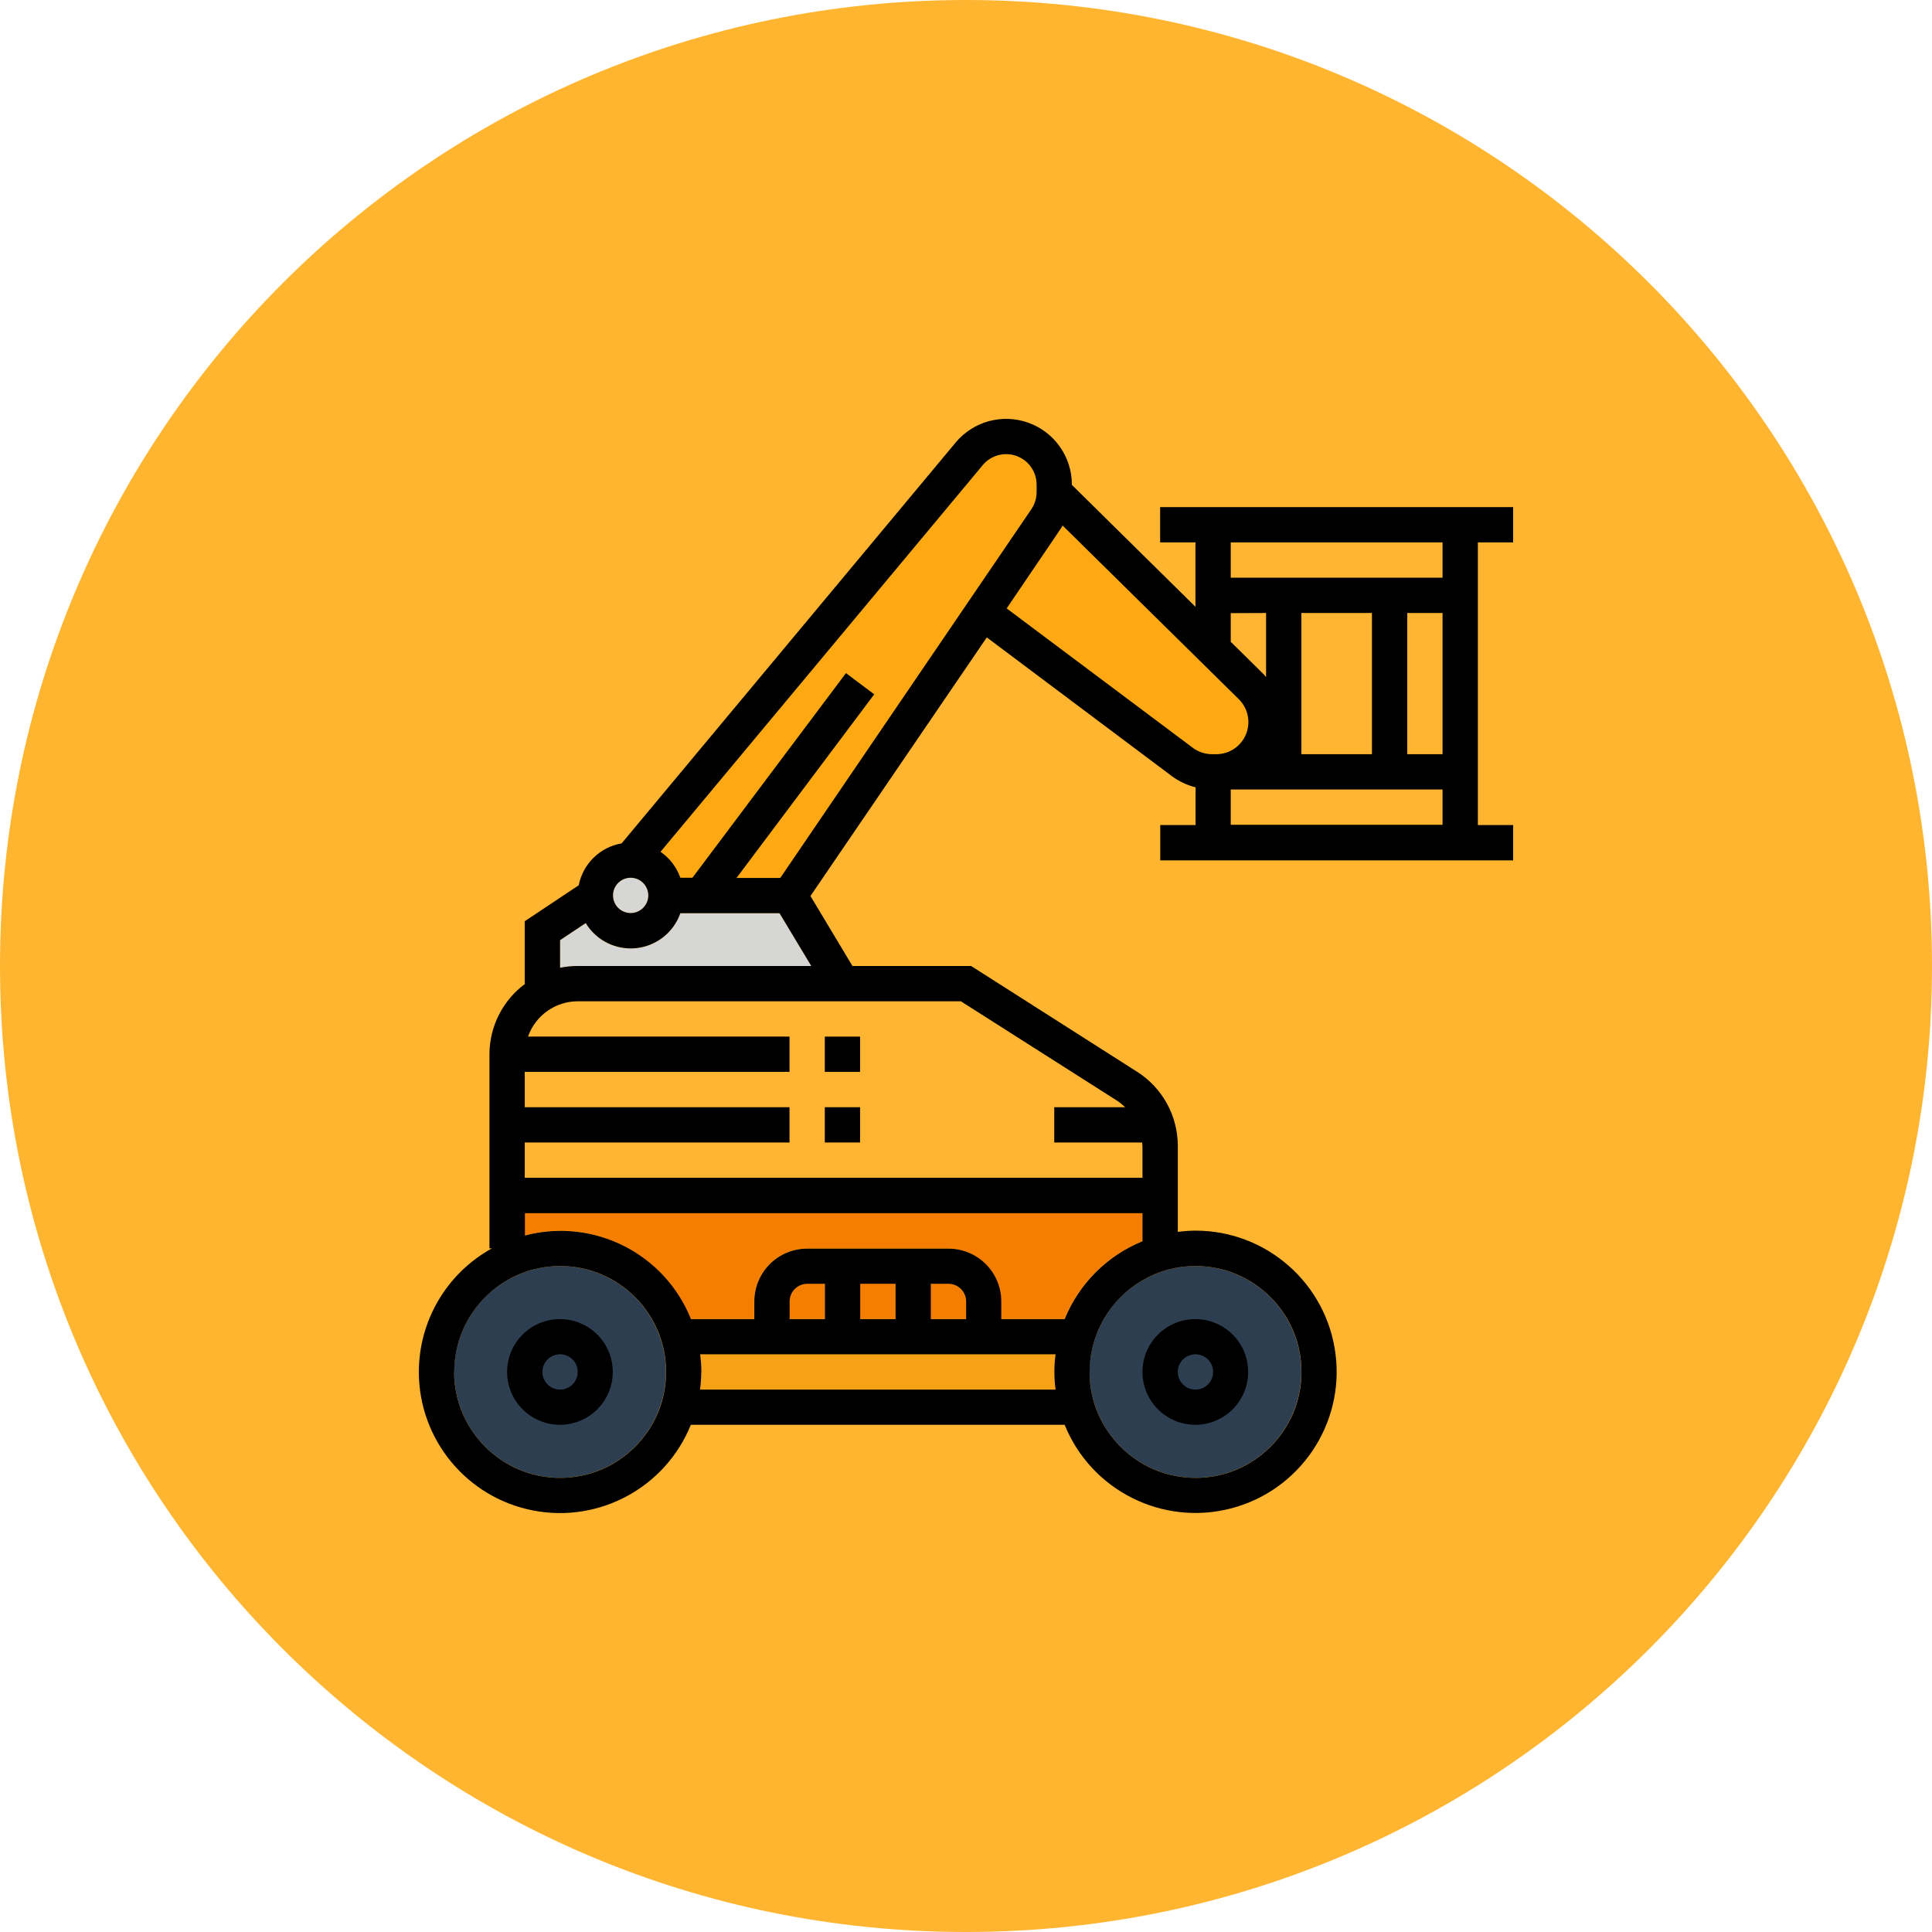
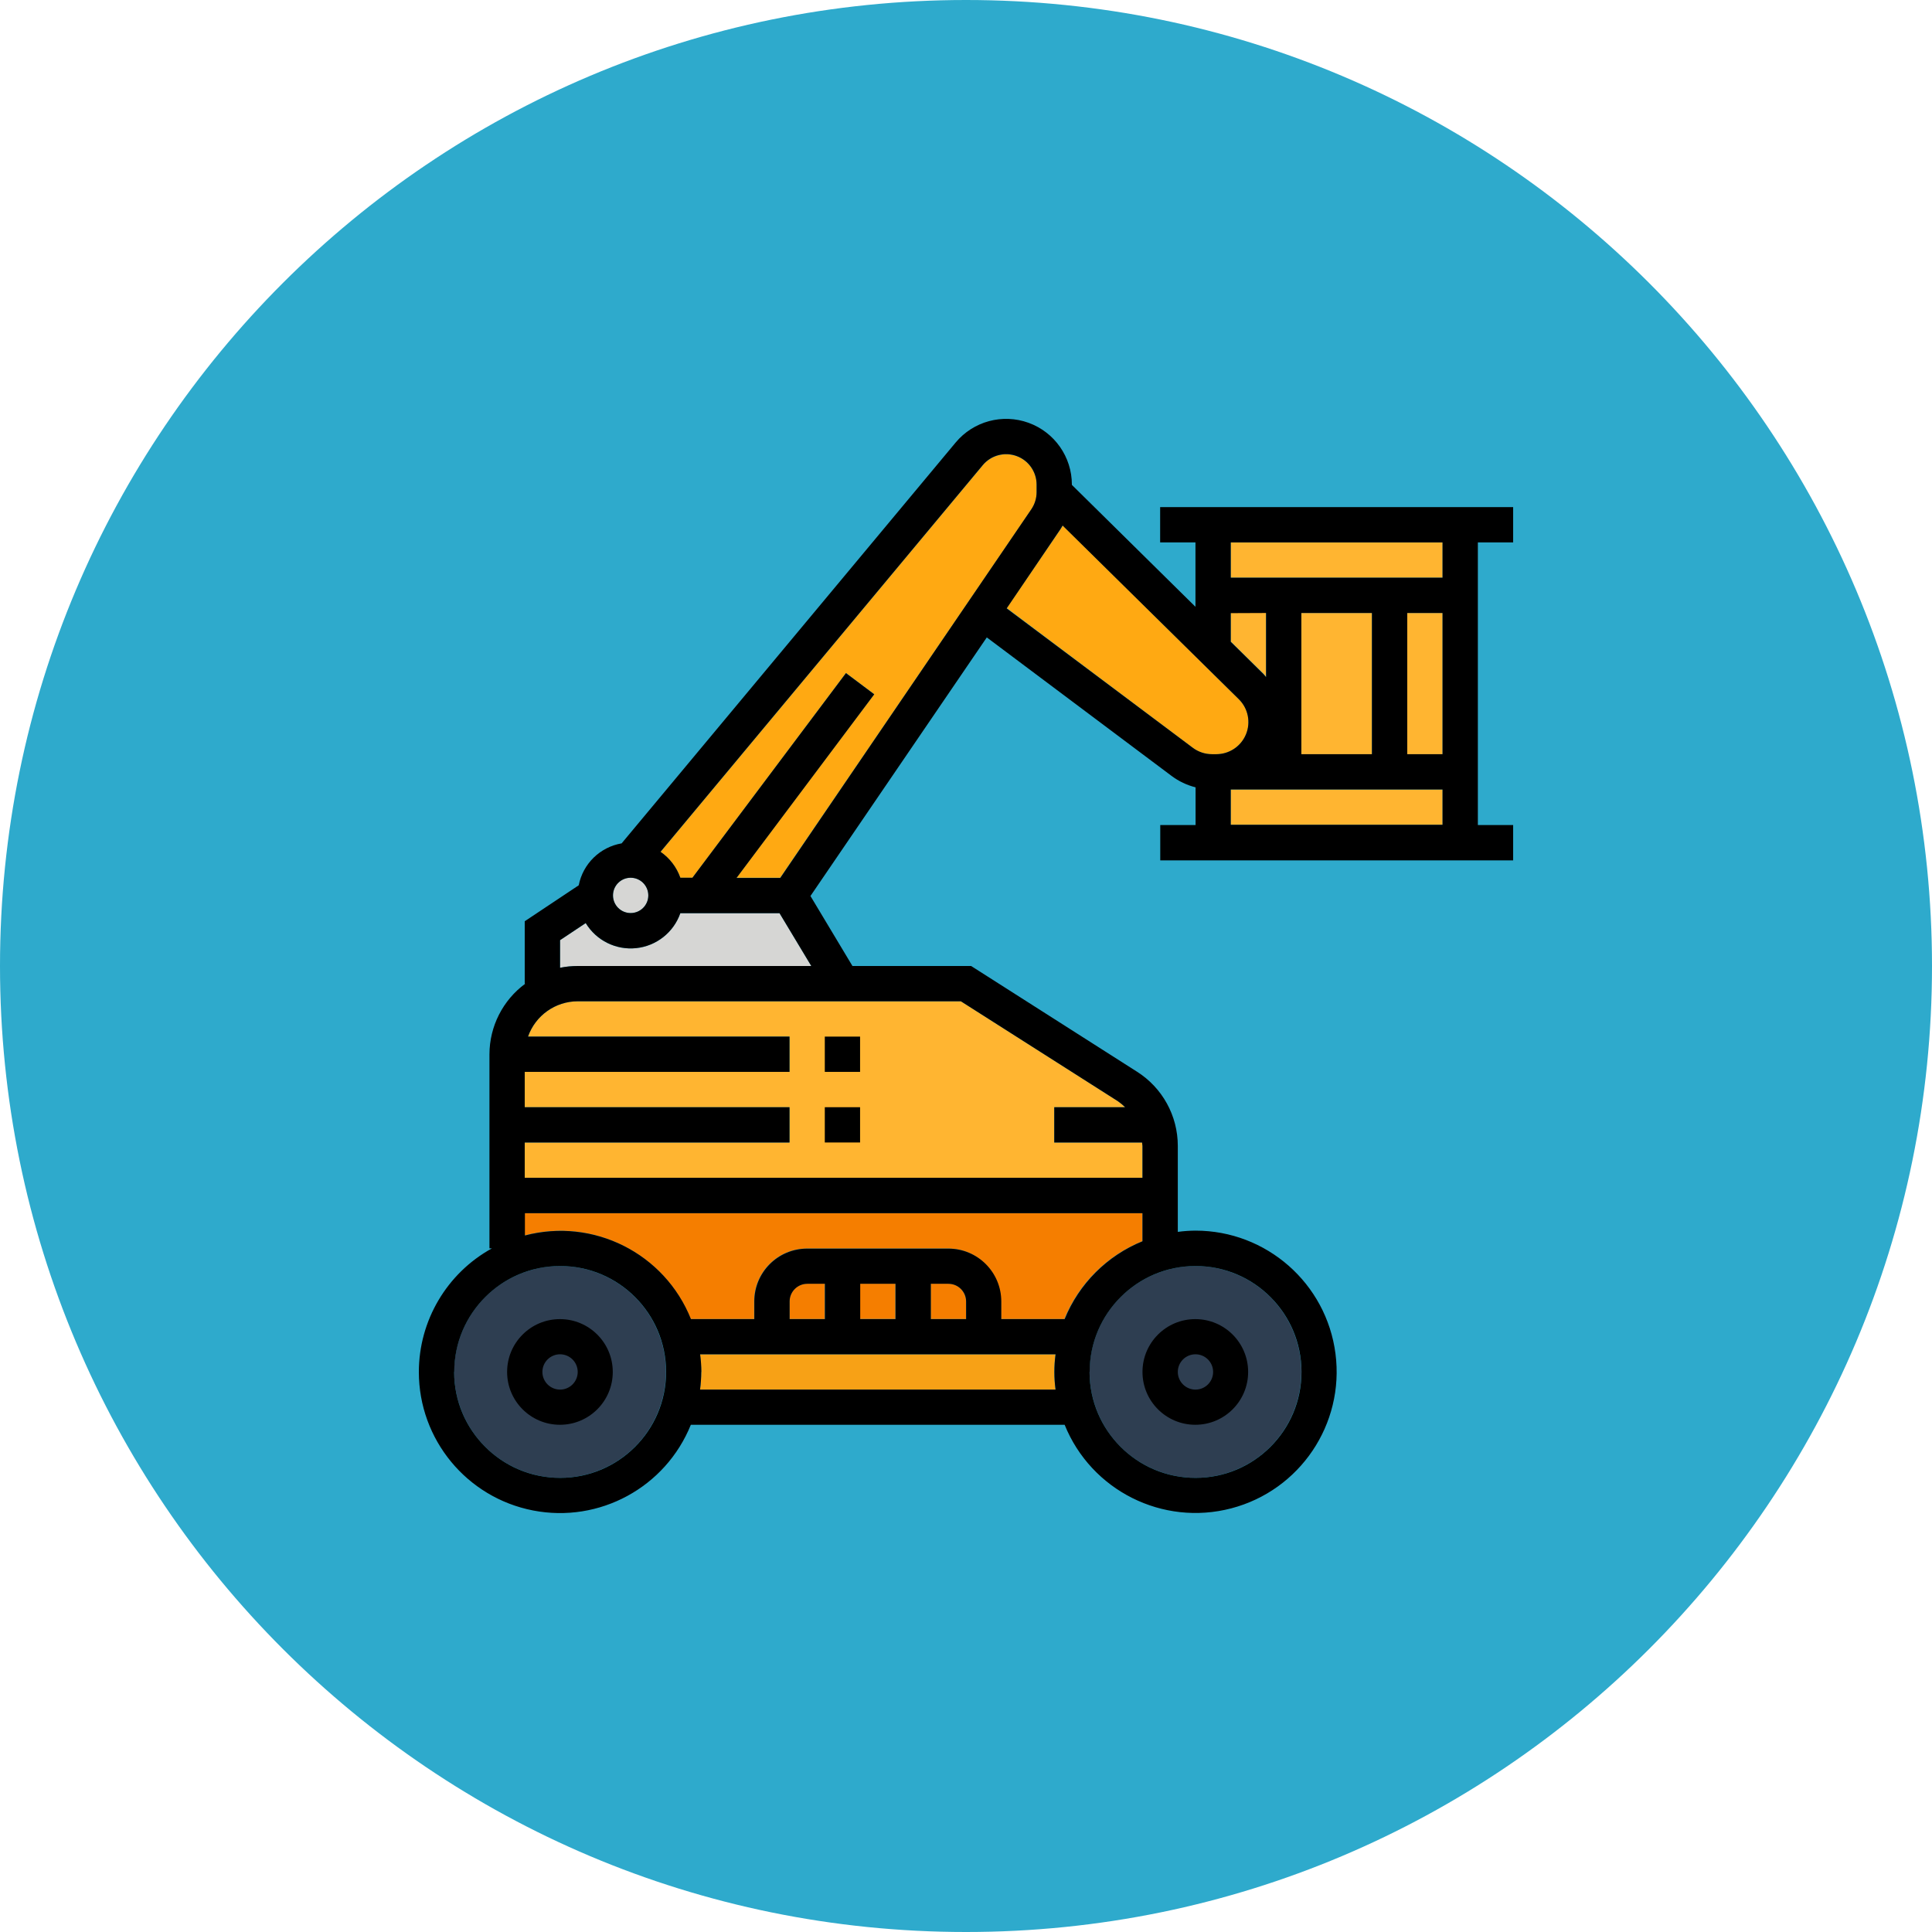
<svg xmlns="http://www.w3.org/2000/svg" viewBox="0 0 512 512">
-   <circle cx="256" cy="256" fill="#ffb530" r="256" />
+   <circle cx="256" cy="256" fill="#2eaacc" r="256" />
  <path d="m302.77 328.92v-7.44h-163.71v5.91a37.19 37.19 0 0 1 44 22.16h16.79v-4.68a14 14 0 0 1 14-14h37.42a14 14 0 0 1 14 14v4.68h16.79a37.56 37.56 0 0 1 20.71-20.63z" fill="#f57e00" />
  <circle cx="148.42" cy="363.58" fill="#2e3e51" r="28.06" transform="matrix(.9238795 -.3826834 .3826834 .9238795 -127.84 84.47)" />
  <path d="m251.32 340.19h-4.67v9.36h9.35v-4.68a4.69 4.69 0 0 0 -4.68-4.68z" fill="#f57e00" />
  <path d="m227.94 340.19h9.35v9.35h-9.35z" fill="#f57e00" />
  <circle cx="316.81" cy="363.58" fill="#2e3e51" r="28.06" transform="matrix(.9238795 -.3826834 .3826834 .9238795 -115.02 148.91)" />
  <path d="m180.3 232.61h3.2l40.69-54.26 7.49 5.62-36.49 48.64h11.57l66.55-97.61a8.1 8.1 0 0 0 1.4-4.54v-2a8.07 8.07 0 0 0 -14.26-5.17l-85.4 102.48a14.06 14.06 0 0 1 5.25 6.84z" fill="#ffa912" />
  <path d="m185.51 358.9a36.3 36.3 0 0 1 .33 4.68 38 38 0 0 1 -.32 4.68h94.19a34.38 34.38 0 0 1 0-9.36z" fill="#f7a116" />
  <path d="m213.9 340.19a4.68 4.68 0 0 0 -4.67 4.68v4.68h9.35v-9.36z" fill="#f57e00" />
  <path d="m372.94 162.45h9.35v37.42h-9.35z" fill="#ffb531" />
  <path d="m326.16 170 8.72 8.6c.23.23.41.52.64.77v-17h-9.36z" fill="#ffb531" />
  <path d="m316.1 198.17a8.52 8.52 0 0 0 5.1 1.7h1.12a8.51 8.51 0 0 0 6-14.57l-46.67-46.06c-.2.34-.37.7-.6 1l-14.25 20.91z" fill="#ffa912" />
  <circle cx="167.13" cy="237.29" fill="#d6d6d4" r="4.68" />
  <path d="m148.42 249.15v7.32a23.29 23.29 0 0 1 4.68-.47h61.9l-8.42-14h-26.28a13.94 13.94 0 0 1 -25.08 2.65z" fill="#d6d6d4" />
  <g fill="#ffb531">
    <path d="m139.06 302.77v9.36h163.71v-8.44c0-.31-.09-.61-.11-.92h-23.27v-9.35h18.78a15 15 0 0 0 -1.89-1.57l-41.64-26.5h-101.54a14 14 0 0 0 -13.17 9.36h69.3v9.35h-70.17v9.36h70.17v9.35z" />
    <path d="m326.16 209.23h56.13v9.35h-56.13z" />
    <path d="m326.16 143.74h56.13v9.35h-56.13z" />
    <path d="m344.87 162.45h18.71v37.42h-18.71z" />
  </g>
  <path d="m111 363.58a37.4 37.4 0 0 0 72.08 14h99.06a37.41 37.41 0 1 0 34.67-51.45 36.05 36.05 0 0 0 -4.68.33v-22.8a23.27 23.27 0 0 0 -10.83-19.66l-43.94-28h-31.45l-11.13-18.55 46.73-68.53 49 36.73a17.84 17.84 0 0 0 6.33 3v10h-9.36v9.36h93.52v-9.36h-9.35v-74.91h9.35v-9.35h-93.55v9.35h9.36v17.07l-32.75-32.31v-.08a17.42 17.42 0 0 0 -30.8-11.15l-88.52 106.23a14 14 0 0 0 -11.37 11.11l-14.31 9.53v16.54h.15a23.29 23.29 0 0 0 -9.5 18.71v51.45h.64a37.43 37.43 0 0 0 -19.35 32.74zm60.81-126.29a4.68 4.68 0 1 1 -4.68-4.68 4.69 4.69 0 0 1 4.68 4.68zm210.48-84.19h-56.13v-9.36h56.13zm-46.77 9.35v17c-.23-.25-.41-.54-.64-.77l-8.72-8.6v-7.59zm28.06 0v37.42h-18.71v-37.42zm18.71 37.42h-9.35v-37.42h9.35zm-56.13 9.36h56.13v9.35h-56.13zm-59.38-48 14.22-20.96c.23-.33.4-.69.6-1l46.7 46.03a8.51 8.51 0 0 1 -6 14.57h-1.1a8.52 8.52 0 0 1 -5.1-1.7zm-60 71.43h-11.59l36.49-48.66-7.49-5.62-40.69 54.23h-3.2a14.06 14.06 0 0 0 -5.25-6.88l85.4-102.48a8.07 8.07 0 0 1 14.26 5.17v2a8.1 8.1 0 0 1 -1.4 4.54zm8.22 23.34h-61.9a23.29 23.29 0 0 0 -4.68.47v-7.32l6.8-4.53a13.94 13.94 0 0 0 25.08-2.62h26.28zm87.77 56.13h-163.71v-9.36h70.17v-9.35h-70.17v-9.36h70.17v-9.35h-69.3a14 14 0 0 1 13.17-9.36h101.54l41.64 26.5a15 15 0 0 1 1.89 1.57h-18.78v9.35h23.27c0 .31.11.61.11.92zm-14 51.45a28.07 28.07 0 1 1 28.07 28.07 28.09 28.09 0 0 1 -28.1-28.07zm-102.9 0a36.3 36.3 0 0 0 -.33-4.68h94.2a34.38 34.38 0 0 0 0 9.36h-94.22a38 38 0 0 0 .32-4.68zm60.81-14v-9.36h4.67a4.69 4.69 0 0 1 4.68 4.68v4.68zm-18.71 0v-9.36h9.35v9.36zm-18.71 0v-4.68a4.68 4.68 0 0 1 4.67-4.68h4.68v9.36zm-26.15 0a37.19 37.19 0 0 0 -44-22.16v-5.91h163.66v7.44a37.56 37.56 0 0 0 -20.63 20.63h-16.79v-4.68a14 14 0 0 0 -14-14h-37.45a14 14 0 0 0 -14 14v4.68zm-62.73 14a28.07 28.07 0 1 1 28.07 28.07 28.09 28.09 0 0 1 -28.1-28.07z" />
  <path d="m134.39 363.58a14 14 0 1 0 14-14 14 14 0 0 0 -14 14zm9.35 0a4.68 4.68 0 1 1 4.68 4.68 4.69 4.69 0 0 1 -4.68-4.68z" />
  <path d="m302.77 363.58a14 14 0 1 0 14-14 14 14 0 0 0 -14 14zm9.36 0a4.68 4.68 0 1 1 4.68 4.68 4.69 4.69 0 0 1 -4.68-4.68z" />
  <path d="m218.58 274.71h9.35v9.35h-9.35z" />
  <path d="m218.58 293.42h9.35v9.35h-9.35z" />
</svg>
